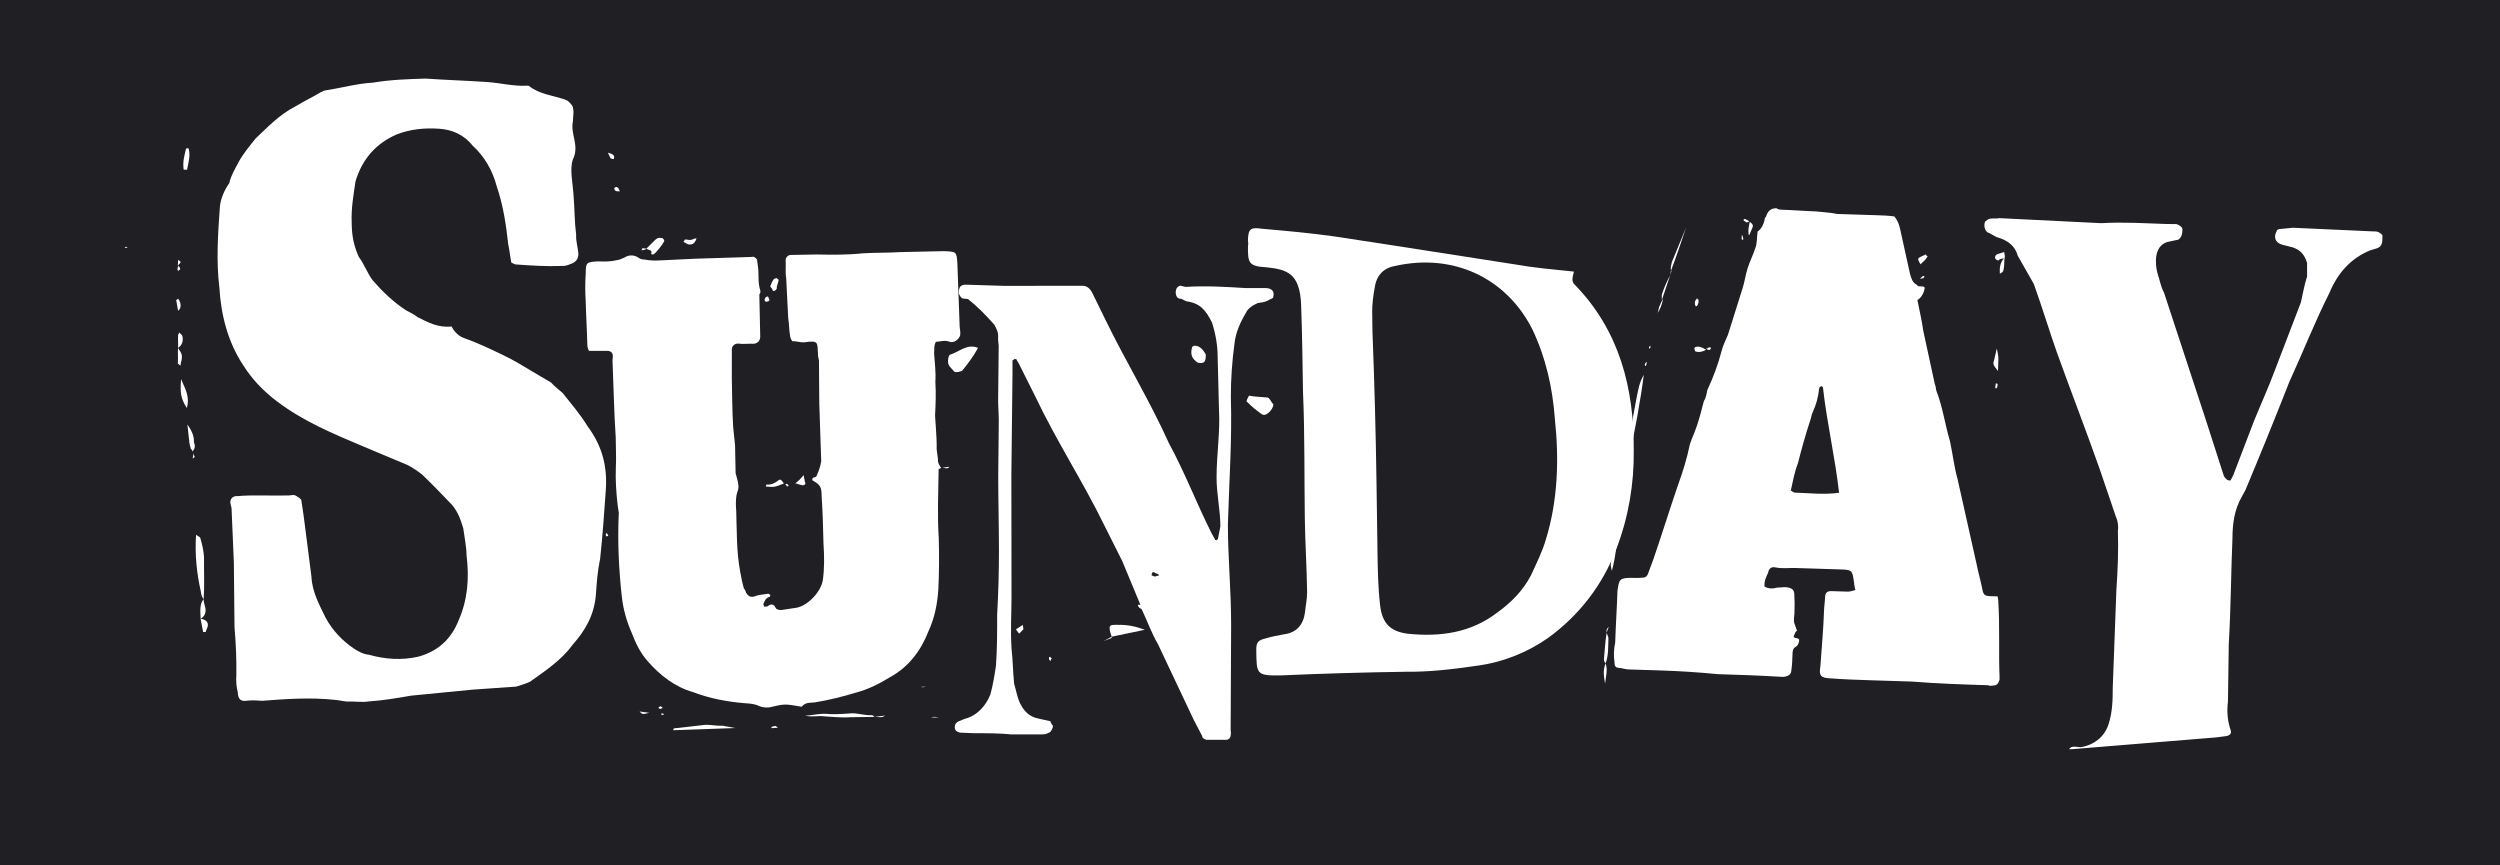
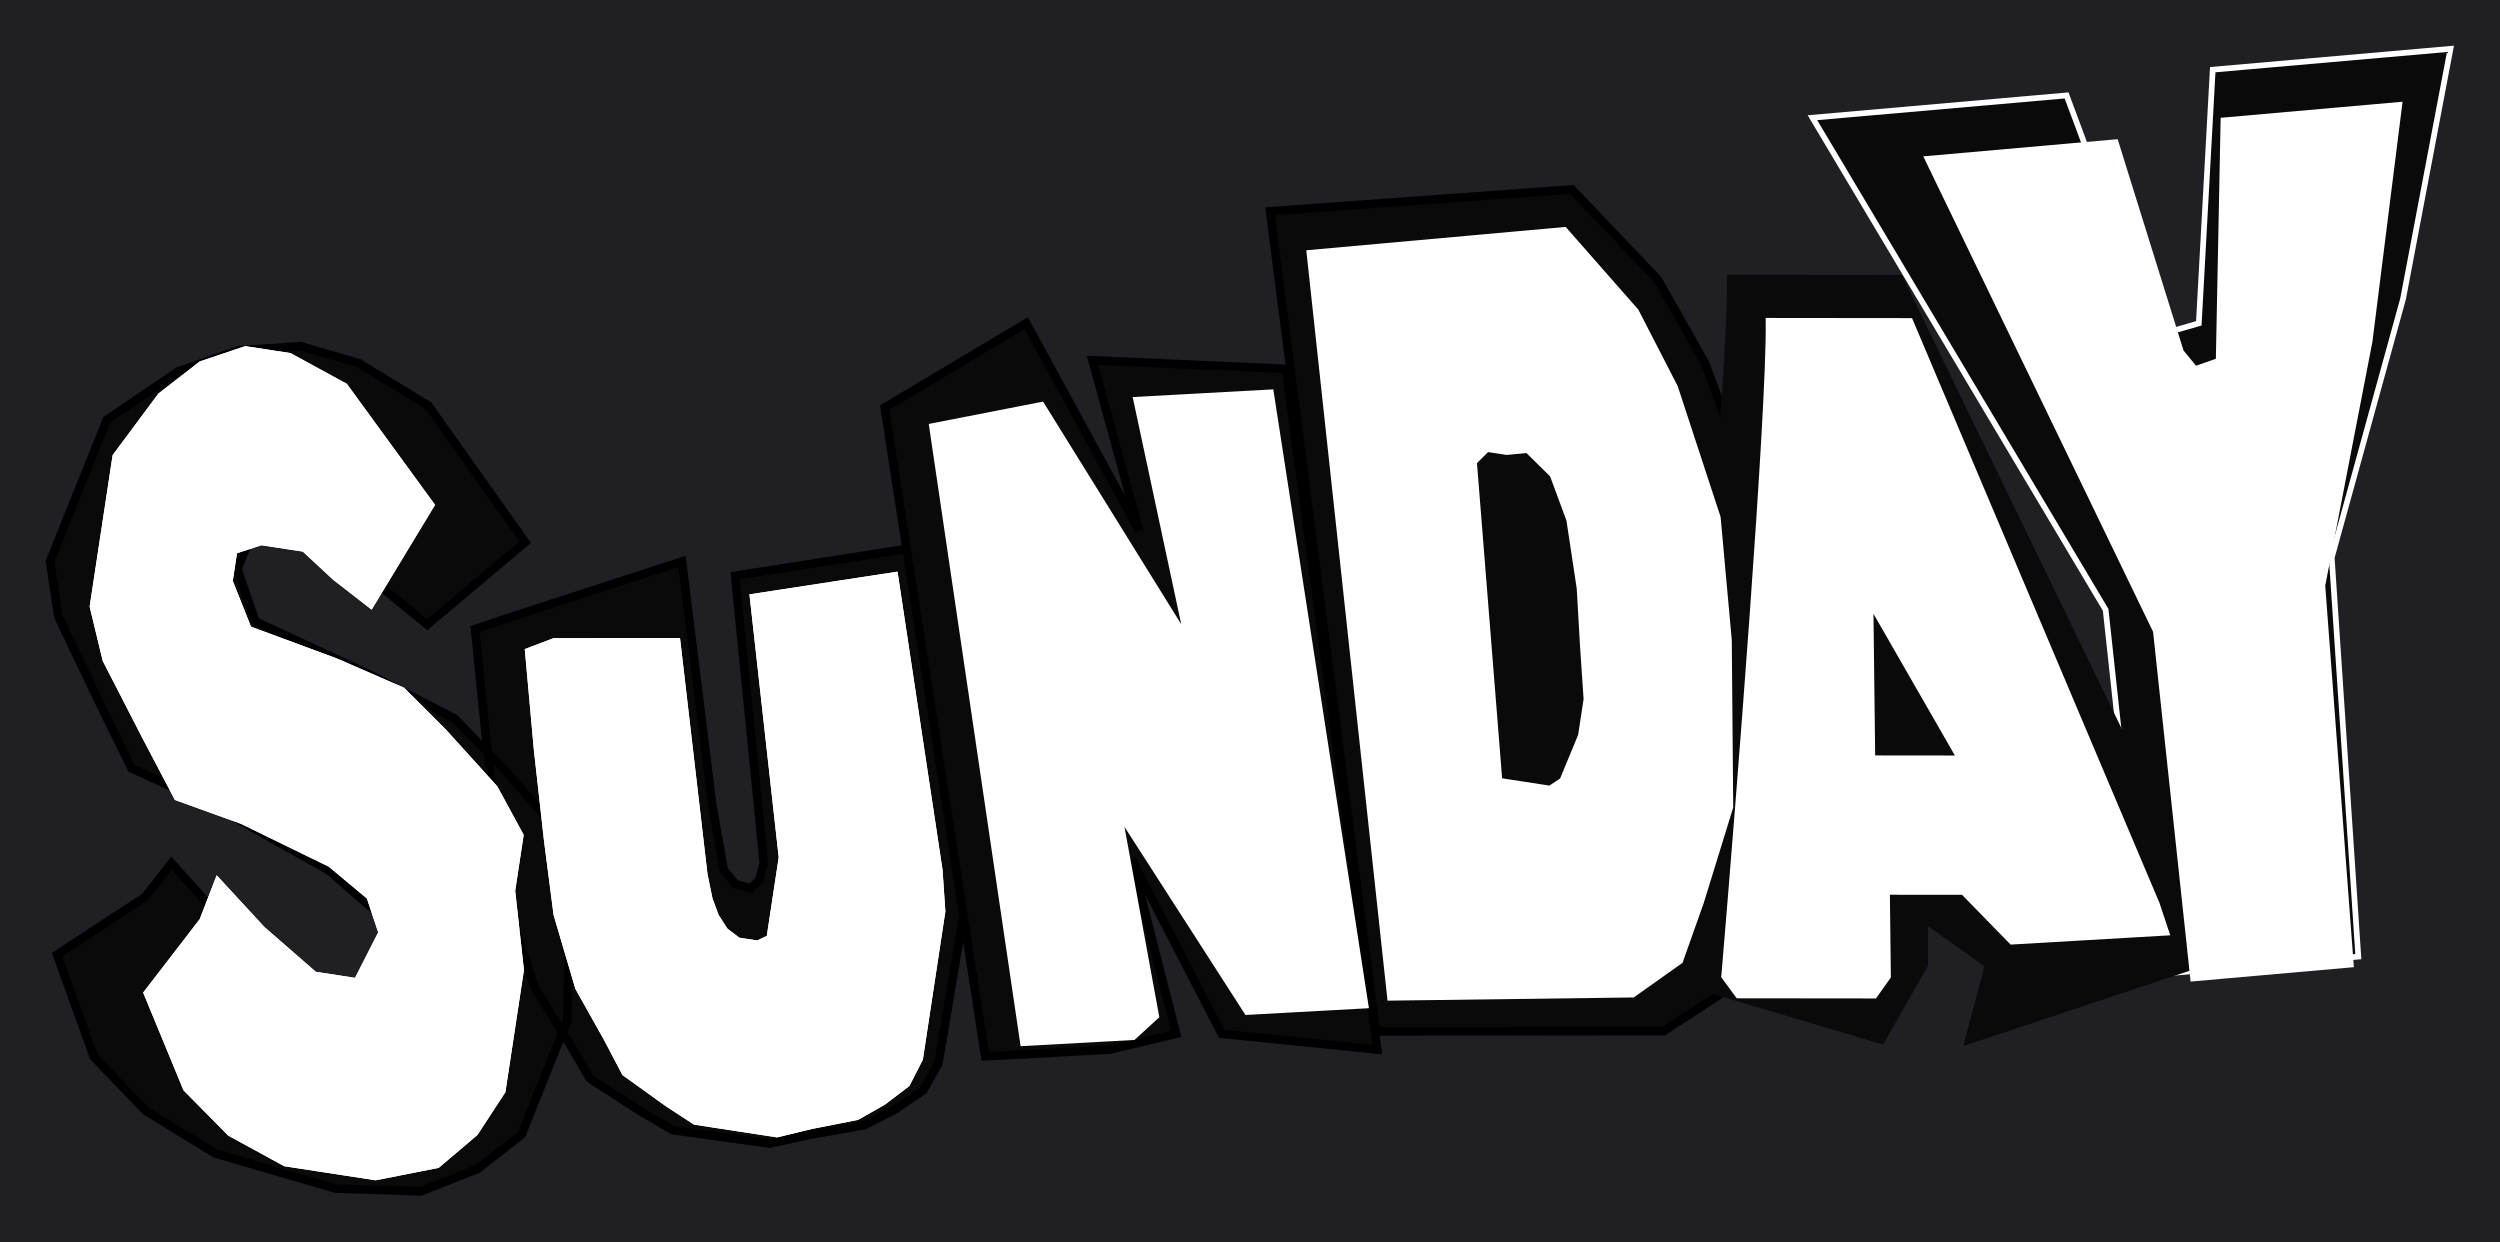
- <svg xmlns="http://www.w3.org/2000/svg" width="868" height="300" viewBox="0 0 868 300" fill="none">
-   <rect width="868" height="300" fill="#E5E5E5" />
+ <svg xmlns="http://www.w3.org/2000/svg" width="876" height="435" viewBox="0 0 876 435" fill="none">
+   <rect width="876" height="435" fill="#E5E5E5" />
  <g id="8 Â· DÃ­as de la semana">
-     <path d="M-1262.07 -2560C-1262.07 -2561.1 -1261.18 -2562 -1260.07 -2562H1414.13C1415.23 -2562 1416.13 -2561.1 1416.13 -2560V378C1416.13 379.105 1415.23 380 1414.13 380H-1260.07C-1261.18 380 -1262.07 379.104 -1262.07 378V-2560Z" fill="#1F1F24" />
-     <path d="M-1260.07 -2562V-2561H1414.13V-2562V-2563H-1260.07V-2562ZM1416.13 -2560H1415.13V378H1416.13H1417.13V-2560H1416.13ZM1414.13 380V379H-1260.07V380V381H1414.13V380ZM-1262.07 378H-1261.07V-2560H-1262.07H-1263.07V378H-1262.07ZM-1260.07 380V379C-1260.62 379 -1261.07 378.552 -1261.07 378H-1262.07H-1263.07C-1263.07 379.657 -1261.73 381 -1260.07 381V380ZM1416.13 378H1415.13C1415.13 378.552 1414.68 379 1414.13 379V380V381C1415.78 381 1417.13 379.657 1417.13 378H1416.13ZM1414.13 -2562V-2561C1414.68 -2561 1415.13 -2560.55 1415.13 -2560H1416.13H1417.13C1417.13 -2561.66 1415.78 -2563 1414.13 -2563V-2562ZM-1260.07 -2562V-2563C-1261.73 -2563 -1263.07 -2561.66 -1263.07 -2560H-1262.07H-1261.07C-1261.07 -2560.55 -1260.62 -2561 -1260.07 -2561V-2562Z" fill="black" fill-opacity="0.1" />
+     <path d="M-2318 -3288.89C-2318 -3289.99 -2317.1 -3290.89 -2316 -3290.89H1580C1581.1 -3290.89 1582 -3289.99 1582 -3288.89V550.111C1582 551.216 1581.1 552.111 1580 552.111H-2316C-2317.1 552.111 -2318 551.216 -2318 550.111V-3288.89Z" fill="#1F1F24" />
+     <path d="M-2316 -3290.89V-3289.89H1580V-3290.89V-3291.89H-2316V-3290.89ZM1582 -3288.89H1581V550.111H1582H1583V-3288.89H1582ZM1580 552.111V551.111H-2316V552.111V553.111H1580V552.111ZM-2318 550.111H-2317V-3288.89H-2318H-2319V550.111H-2318ZM-2316 552.111V551.111C-2316.55 551.111 -2317 550.664 -2317 550.111H-2318H-2319C-2319 551.768 -2317.66 553.111 -2316 553.111V552.111ZM1582 550.111H1581C1581 550.664 1580.55 551.111 1580 551.111V552.111V553.111C1581.66 553.111 1583 551.768 1583 550.111H1582ZM1580 -3290.89V-3289.89C1580.55 -3289.89 1581 -3289.44 1581 -3288.89H1582H1583C1583 -3290.55 1581.66 -3291.89 1580 -3291.89V-3290.89ZM-2316 -3290.89V-3291.89C-2317.66 -3291.89 -2319 -3290.55 -2319 -3288.89H-2318H-2317C-2317 -3289.44 -2316.55 -3289.89 -2316 -3289.89V-3290.89Z" fill="black" fill-opacity="0.1" />
    <g id="dia/en/sunday">
-       <path id="S" d="M169.288 28.489C162.428 28.009 155.249 27.807 147.792 27.285C141.785 27.465 135.778 27.644 129.41 28.698C124.297 28.94 118.186 30.61 112.734 31.428C112.435 31.407 111.797 31.962 111.499 31.941C108.37 33.82 105.581 35.124 102.453 37.003C96.854 39.909 92.962 44.133 88.793 48.037C86.496 50.874 84.2 53.711 82.819 56.312C81.438 58.913 80.078 61.216 79.613 63.581C77.955 65.863 76.532 69.06 76.324 72.043C75.677 81.29 75.031 90.536 76.174 99.907C76.72 109.237 79.056 118.692 84.48 126.865C87.448 131.568 91.352 135.738 96.194 139.373C105.3 146.304 115.788 150.634 125.977 154.944L141.41 161.418C143.435 162.459 144.864 163.458 146.57 164.776C149.941 168.009 152.736 170.902 155.808 174.114C158.624 176.709 159.886 180.094 160.85 183.459C161.238 186.483 161.924 189.528 161.993 192.83C162.942 200.69 162.42 208.146 159.215 215.416C156.668 221.831 152.179 226.014 145.45 227.941C139.658 229.334 133.693 228.917 128.109 227.328C126.319 227.203 124.294 226.162 122.865 225.163C118.856 222.484 115.506 218.953 113.114 214.59C111.02 210.247 108.35 205.564 108.129 200.154L105.413 178.983L104.595 173.53C104.04 172.892 103.465 172.552 102.889 172.212C102.036 171.553 100.801 172.066 100.205 172.024C93.899 172.183 87.934 171.766 82.204 172.264C81.906 172.244 81.309 172.202 81.288 172.5C80.692 172.458 80.033 173.311 79.97 174.206C79.907 175.101 80.442 176.038 80.4 176.634L81.195 195.273L81.42 217.769C81.918 223.498 82.139 228.909 82.062 234.299C81.916 236.387 82.069 238.495 82.54 240.327C82.671 242.734 83.504 243.691 85.932 243.261C87.742 243.088 89.233 243.193 91.023 243.318C99.16 242.688 107.595 242.079 116.224 242.982C117.417 243.065 119.186 243.489 120.379 243.572C122.786 243.441 125.748 243.947 128.176 243.518C132.691 243.234 137.845 242.396 142.701 241.536L164.129 239.438L179.188 238.393C180.721 237.901 182.553 237.429 184.107 236.639C189.469 232.817 195.13 229.017 198.787 223.878C203.338 218.801 206.419 213.321 206.919 206.163C207.19 202.285 207.482 198.109 208.371 193.975C209.211 186.241 209.795 177.889 210.338 170.134C210.922 161.783 209.015 154.756 204.084 148.117C201.394 143.732 198.342 140.222 195.311 136.413C194.181 135.435 192.475 134.117 191.365 132.84L185.032 129.1C181.578 127.06 178.423 125.041 174.649 123.279C170.3 121.176 165.951 119.074 160.687 117.207C158.939 116.485 157.552 114.89 156.761 113.336C152.225 113.918 148.472 111.857 144.997 110.115C143.867 109.137 142.119 108.415 140.967 107.735C136.383 104.717 132.735 101.165 129.406 97.335C127.485 94.803 126.5 91.737 124.579 89.205C122.762 85.181 122.118 81.54 122.112 77.343C121.87 72.231 122.8 67.5 123.411 63.047C125.764 55.119 130.634 49.764 137.745 46.665C142.365 44.89 147.2 44.329 152.569 44.704C157.043 45.017 161.114 46.8 164.145 50.609C168.091 54.182 171.039 59.184 172.453 64.678C174.699 71.129 175.711 78.094 176.445 84.739C176.896 86.869 177.069 88.679 177.498 91.107C178.65 91.787 178.948 91.808 179.246 91.829C184.317 92.183 189.686 92.559 195.096 92.338C195.991 92.4 196.907 92.165 198.142 91.651C199.675 91.159 200.951 90.049 200.799 87.941C200.647 85.832 199.898 83.681 200.044 81.594C199.462 77.057 199.497 72.264 199.172 68.344C198.909 63.531 197.731 58.952 198.876 55.435C201.318 50.511 197.989 46.681 198.899 42.249L199.086 39.565C199.107 39.266 199.17 38.371 198.934 37.456C198.976 36.859 198.144 35.902 197.013 34.923C196.715 34.903 196.139 34.563 196.139 34.563C191.748 33.057 187.274 32.744 183.585 29.788L182.988 29.747C178.472 30.03 173.762 28.802 169.288 28.489ZM211.036 52.989C211.57 53.925 211.549 54.224 211.827 54.543C211.785 55.139 212.68 55.202 212.978 55.223C213.276 55.243 213.36 54.05 213.061 54.029C212.805 53.412 211.91 53.35 211.036 52.989ZM65.471 51.502C65.471 51.502 65.471 51.502 64.875 51.46L64.555 51.738C64.111 53.805 63.369 55.851 63.757 58.875L64.055 58.896C64.353 58.917 64.95 58.959 64.95 58.959C65.436 56.295 66.199 53.951 65.471 51.502ZM214.676 65.232C214.378 65.212 214.121 64.594 213.483 65.149C213.185 65.128 213.122 66.023 213.996 66.384L215.189 66.467C215.21 66.169 214.655 65.531 214.676 65.232ZM43.9 85.662C43.602 85.641 43.282 85.918 43.282 85.918C43.56 86.237 43.879 85.96 44.475 86.001C43.879 85.96 43.9 85.662 43.9 85.662ZM61.865 90.215L61.719 92.303C62.059 91.727 62.676 91.47 62.718 90.874L61.865 90.215ZM62.017 92.323C61.698 92.601 61.677 92.899 61.636 93.496C61.615 93.794 61.615 93.794 61.892 94.113C61.913 93.815 62.53 93.558 62.53 93.558C62.593 92.663 61.996 92.622 62.017 92.323ZM61.821 103.7L61.183 104.254L61.828 107.896C63.083 107.085 62.931 104.976 61.821 103.7ZM62.201 115.416C62.18 115.714 61.84 116.29 61.84 116.29C61.736 117.781 61.909 119.591 61.825 120.784C63.081 119.973 63.782 118.523 63.31 116.692C63.331 116.394 62.478 115.735 62.201 115.416ZM61.825 120.784C61.679 122.872 61.873 124.385 61.748 126.174C61.727 126.472 62.622 126.535 62.581 127.132C63.448 123.296 63.448 123.296 61.825 120.784ZM62.864 131.647C62.531 136.42 62.704 138.23 64.86 141.678C66.047 137.565 64.147 134.734 62.864 131.647ZM65.795 154.032L66.266 155.864C66.266 155.864 66.842 156.204 66.8 156.8C67.778 155.67 67.841 154.775 67.328 153.54C67.453 151.75 66.704 149.6 65.061 147.387L65.795 154.032ZM66.932 159.207C66.932 159.207 67.549 158.951 67.591 158.354C67.015 158.014 67.057 157.418 67.099 156.821L66.932 159.207ZM68.079 185.664C67.599 192.524 68.333 199.169 69.706 205.26C69.9 206.772 70.156 207.39 70.711 208.028C71.045 203.255 70.782 198.441 70.838 193.35C70.686 191.241 70.236 189.112 69.508 186.663C69.23 186.344 68.932 186.323 68.079 185.664ZM70.711 208.028C69.733 209.158 69.65 210.351 69.566 211.545C69.483 212.738 69.698 213.952 69.635 214.846C71.508 213.778 71.633 211.989 71.141 210.456C70.905 209.54 70.67 208.624 70.711 208.028ZM70.515 219.404L71.41 219.466C71.452 218.87 72.111 218.017 72.174 217.122C72.278 215.631 70.828 214.93 69.635 214.846L70.515 219.404Z" fill="white" />
-       <path id="U" d="M229.698 82.66C228.805 82.499 228.366 82.528 227.531 83.245L224.427 86.319C225.129 86.933 226.652 86.612 226.095 88.193C226.095 88.193 226.549 88.383 226.768 88.369C227.632 88.091 230.268 84.608 230.649 83.7C230.635 83.481 230.357 82.617 229.698 82.66ZM241.833 82.738C240.955 82.796 240.326 83.279 239.667 83.323C238.788 83.381 238.32 82.971 237.676 83.234C237.676 83.234 237.705 83.673 237.28 83.922C237.968 84.317 238.905 85.138 239.988 84.845C240.647 84.802 241.482 84.084 241.833 82.738ZM223.095 86.186C222.875 86.201 223.109 86.406 222.699 86.874C223.578 86.816 224.017 86.787 224.427 86.319L223.095 86.186ZM216.696 89.478C215.833 89.756 215.203 90.239 214.325 90.297C211.938 90.896 209.948 90.808 207.518 90.748C203.785 90.996 203.345 91.025 203.373 94.773C203.153 98.096 203.137 101.184 203.356 104.478C203.471 109.543 203.806 114.594 203.921 119.659C203.965 120.317 204.009 120.976 204.506 121.825L211.123 121.828C212.235 121.974 212.718 122.604 212.777 123.482C212.82 124.141 212.644 124.814 212.659 125.034C213.037 134.052 213.195 143.084 213.777 151.867C213.791 155.395 214.009 158.689 213.818 162.451C213.655 166.652 213.946 171.044 214.472 175.641L214.852 178.042C214.38 187.557 214.816 197.453 215.911 207.305C216.421 211.682 217.577 215.796 219.39 219.866C220.721 223.307 222.272 226.733 225.125 229.852C229.179 234.435 234.301 238.506 240.595 240.294C246.479 242.551 252.729 243.68 258.717 244.165C260.488 244.268 262.04 244.386 263.635 245.162C264.996 245.733 266.094 245.661 267.192 245.588C272.404 244.36 272.404 244.36 277.981 245.313C277.995 245.533 278.64 245.27 278.625 245.05C279.87 243.865 281.202 243.997 282.739 243.895C287.541 243.135 292.313 241.937 297.071 240.518C301.405 239.349 305.036 237.564 309.062 235.091C315.446 231.58 319.708 226.004 322.345 219.213C324.469 214.661 325.466 209.742 325.79 204.648C326.07 198.895 326.116 192.937 325.942 186.994C325.418 179.089 325.772 171.125 325.892 162.957C325.877 162.737 326.536 162.694 326.741 162.46C326.244 161.61 325.526 160.776 325.659 159.444L325.206 155.945C325.265 153.515 325.105 151.099 324.945 148.684C324.843 147.147 324.741 145.61 324.654 144.292C324.845 140.53 325.022 136.548 324.76 132.596C324.981 129.273 324.543 125.994 324.324 122.7C324.471 121.587 324.149 120.065 324.94 118.689C326.477 118.587 327.985 118.046 329.566 118.603C331.162 119.379 333.036 117.711 333.388 116.364C333.534 115.252 333.257 114.388 333.198 113.51L332.401 91.507C332.124 87.335 332.124 87.335 327.483 87.202C322.418 87.317 317.573 87.418 312.508 87.534C308.336 87.81 303.695 87.677 299.523 87.954C294.048 88.538 288.749 88.448 283.45 88.358L274.417 88.516C273.539 88.575 272.719 89.511 272.777 90.39C272.908 92.366 272.615 94.591 272.966 96.552L273.664 110.401C274.029 112.582 273.926 114.354 274.276 116.315C274.32 116.974 274.598 117.838 275.081 118.467C276.398 118.38 277.76 118.951 279.297 118.85C284.538 118.061 283.718 118.997 284.023 123.609L284.345 125.131L284.457 140.121L285.124 160.147C284.816 162.153 284.244 163.514 283.482 165.329C282.867 166.031 281.945 165.431 282.033 166.748C284.784 168.33 285.267 168.96 285.266 172.268L285.31 172.927C285.659 178.197 285.789 183.482 285.905 188.547C286.211 193.158 286.268 197.345 285.666 201.575C284.845 205.82 280.291 210.313 276.587 211L271.346 211.788C270.687 211.832 269.575 211.685 269.311 211.041C268.551 209.548 267.672 209.606 266.413 210.572L265.315 210.644L265.037 209.781C265.418 208.873 265.77 207.527 267.293 207.205L267.468 206.532L266.781 206.136L263.941 206.545C263.282 206.589 262.638 206.852 261.774 207.13C260.69 207.422 259.783 207.042 259.037 205.768C259.022 205.548 258.759 204.904 258.276 204.274C257.706 202.327 257.37 200.585 257.019 198.623C255.675 191.655 255.853 184.365 255.621 177.543C255.504 175.786 255.388 174.03 255.696 172.024C255.843 170.912 256.648 169.756 256.327 168.233C256.239 166.915 255.713 165.627 255.406 164.324L255.218 154.853C255.073 152.657 254.693 150.256 254.562 148.28C254.183 142.571 254.244 136.832 254.085 131.108C254.086 127.8 254.101 124.711 254.102 121.403C254.03 120.305 254.85 119.368 256.167 119.281C258.173 119.589 259.915 119.253 261.906 119.341C263.209 119.034 263.824 118.332 263.956 117C263.855 112.154 263.74 107.089 263.639 102.244C264.049 101.776 264.02 101.336 263.991 100.897C263.172 98.525 263.436 95.861 263.276 93.446L262.838 90.167C262.823 89.947 262.121 89.332 261.667 89.142L260.349 89.229L241.421 89.823L229.329 90.404C227.353 90.535 225.362 90.447 223.796 90.11C222.918 90.168 222.01 89.787 221.542 89.377C219.932 88.381 218.175 88.498 216.696 89.478ZM269.657 96.551C269.438 96.566 268.574 96.844 268.588 97.063C267.973 97.766 267.812 98.659 267.417 99.347C267.68 99.991 268.134 100.181 268.148 100.401C268.177 100.84 268.411 101.045 268.631 101.031C269.07 101.001 269.275 100.767 269.685 100.299C269.612 99.201 270.213 98.279 270.36 97.166L269.657 96.551ZM266.552 102.933C265.893 102.977 265.278 103.679 265.556 104.543C265.775 104.528 265.804 104.967 266.229 104.719C267.107 104.66 267.298 104.207 267.049 103.782C267.034 103.563 266.552 102.933 266.552 102.933ZM279.047 164.962C277.817 166.366 277.407 166.835 276.148 167.8L278.621 168.519C279.5 168.46 279.91 167.992 279.412 167.143C279.369 166.484 279.105 165.84 279.047 164.962ZM270.131 166.876C268.872 167.842 267.803 168.354 266.032 168.251C266.032 168.251 266.061 168.69 265.856 168.924C268.96 169.159 268.96 169.159 272.18 167.843C271.215 166.584 270.966 166.159 270.131 166.876ZM272.634 168.034L273.117 168.663C273.132 168.883 273.351 168.868 273.351 168.868C273.79 168.839 273.776 168.619 273.776 168.619C273.776 168.619 273.747 168.18 273.073 168.004L272.634 168.034ZM326.741 162.46C327.824 162.167 328.995 163.192 329.581 162.051L326.741 162.46ZM210.282 185.623C210.311 186.062 210.531 186.048 210.545 186.267C210.765 186.253 211.189 186.004 211.189 186.004C211.16 185.565 210.706 185.374 210.677 184.935L210.282 185.623ZM207.28 186.925L206.593 186.529C206.373 186.544 205.948 186.793 205.948 186.793C205.743 187.027 205.787 187.686 205.802 187.905L206.065 188.549C206.724 188.506 207.368 188.242 207.558 187.789L207.28 186.925ZM229.453 245.224C229.234 245.238 229.014 245.253 228.604 245.721C228.838 245.926 228.853 246.146 229.292 246.117C229.512 246.102 229.717 245.868 230.156 245.839C229.922 245.634 229.453 245.224 229.453 245.224ZM222.075 247.037C223.026 248.076 223.026 248.076 225.412 247.477L222.075 247.037ZM229.833 247.625C229.614 247.639 229.628 247.859 229.628 247.859C229.657 248.298 229.877 248.284 229.877 248.284C230.536 248.24 230.506 247.801 230.506 247.801C230.287 247.815 229.848 247.844 229.833 247.625ZM319.645 238.359C320.553 238.74 320.553 238.74 321.402 238.243C320.758 238.506 320.318 238.535 319.645 238.359ZM235.028 252.794C234.589 252.823 233.696 252.662 233.754 253.54L255.318 252.772L250.853 251.965C248.438 252.125 246.183 251.392 244.002 251.758L235.028 252.794ZM286.529 247.834C284.099 247.775 281.713 248.374 279.517 248.52C281.303 248.842 283.059 248.726 284.816 248.609C288.359 248.815 291.696 249.256 295.209 249.023L303.583 248.908C303.349 248.703 303.1 248.279 302.661 248.308C300.026 248.483 297.303 247.34 294.683 247.734C292.048 247.909 289.193 248.098 286.529 247.834ZM269.166 252.073C268.507 252.117 268.083 252.366 267.863 252.38L267.892 252.82L270.088 252.674C269.62 252.264 269.386 252.059 269.166 252.073ZM303.583 248.908C304.9 248.821 306.042 249.407 307.301 248.441L303.583 248.908ZM323.228 249.149C324.326 249.076 325.204 249.018 326.112 249.399C325.204 249.018 324.736 248.608 323.228 249.149Z" fill="white" />
-       <path id="N" d="M348.678 99.255L335.21 98.837C334.124 98.839 333.256 99.274 333.04 100.36C332.607 101.664 333.043 102.75 334.13 103.617L336.085 103.832C339.129 106.218 342.173 109.255 345.219 112.727C346.089 114.246 346.743 115.548 346.528 117.721L346.748 120.11L346.554 139.007C346.557 141.397 346.777 143.568 346.78 145.958L346.586 165.29C346.597 173.978 346.824 182.666 346.835 191.137C346.844 198.74 346.635 205.691 346.21 213.511C346.217 219.158 346.225 225.457 345.797 231.105C345.367 234.147 344.72 238.057 343.855 241.099C342.339 245.011 339.302 248.49 334.959 249.581L332.788 250.453C331.92 250.888 331.486 251.54 331.487 252.409C331.489 253.495 331.924 253.929 333.227 254.362L338.224 254.573C342.35 254.568 346.912 254.562 351.257 254.992L361.683 254.979C362.334 254.978 363.203 254.977 364.288 254.324C364.723 254.324 365.59 253.019 365.589 251.933C365.154 251.499 364.719 250.848 364.718 250.414L360.807 249.55C357.331 248.902 355.374 246.95 353.849 243.476C353.196 241.957 352.758 239.568 352.104 237.397C351.664 233.053 351.659 228.926 351.221 225.451C350.778 218.718 351.206 213.07 351.198 207.205L351.147 164.85L351.538 129.661L351.533 125.1C351.967 125.099 351.967 124.665 352.184 124.665C352.618 124.664 353.053 124.664 353.053 125.098L353.706 126.183L359.15 137.037C366.989 153.535 375.911 166.992 383.533 182.621L389.629 194.778L395.947 209.975L395.078 209.976C395.079 210.627 395.514 211.061 396.383 211.495C398.343 215.619 399.869 219.962 402.045 223.651L414.458 249.919L417.289 255.346C417.507 256.431 417.942 256.431 418.811 256.864L425.979 256.855C426.413 256.855 427.281 256.202 427.28 255.333C427.497 254.464 427.279 253.813 427.278 253.378L427.451 216.887C427.436 204.723 426.336 193.647 426.322 182.135C426.739 167.364 427.807 152.81 427.354 137.823C427.347 131.524 427.774 125.441 428.635 119.141C429.065 115.448 430.581 111.971 432.532 108.71C433.182 107.189 434.701 106.101 436.655 105.23C437.741 105.012 439.261 105.01 440.563 104.139C441.214 103.704 442.083 103.703 442.082 103.051C442.514 101.096 441.645 100.228 439.689 100.013L432.521 100.022C425.787 99.596 418.619 99.17 411.669 99.613L409.713 99.181C408.411 99.617 408.195 100.703 408.196 101.789C408.415 103.092 408.85 103.743 410.153 103.742L411.892 104.609C416.672 105.254 418.629 107.641 420.807 111.983C422.115 116.108 422.771 120.017 422.776 124.144L423.233 142.389C423.677 149.991 422.383 157.812 422.393 165.849C422.4 171.714 423.71 177.142 423.717 182.79L422.853 187.135C422.853 187.135 422.419 187.57 422.202 187.57C422.202 187.57 421.768 187.571 421.767 187.136L420.679 185.183C415.453 174.763 411.313 163.908 405.87 153.923C399.336 139.377 390.848 125.486 383.88 111.159L379.307 101.825C378.436 100.088 377.349 99.22 375.829 99.222L348.678 99.255ZM339.581 120.77C335.669 119.254 333.284 122.081 329.809 123.171C329.158 123.607 329.16 125.127 329.161 125.561C329.163 127.082 330.249 127.732 331.337 129.034C331.772 129.468 333.726 129.031 334.16 128.596C336.112 126.205 338.064 123.596 339.581 120.77ZM414.735 120.027C414.3 120.028 413.866 120.462 413.867 120.68C413.218 123.07 413.871 124.589 415.828 125.89C416.697 126.106 417.349 126.106 417.783 125.888C418.651 125.452 418.649 124.149 418.648 123.063C417.777 121.544 416.69 120.025 414.735 120.027ZM433.653 137.381C433.653 137.381 432.786 138.902 432.787 139.337C434.744 141.289 436.048 142.374 438.222 143.891C439.744 144.758 442.13 141.932 442.128 140.411C441.258 139.544 441.039 138.458 440.17 138.024C438.215 137.81 436.043 137.812 433.653 137.381ZM401.364 199.108C401.798 199.107 402.451 199.541 402.451 199.758L400.931 200.194L399.844 199.761C399.844 199.109 400.059 198.023 401.364 199.108ZM355.339 218.495L355.12 216.975L352.733 218.499L353.821 220.018L355.339 218.495ZM387.484 216.936C385.095 216.939 384.661 217.156 385.969 221.065L397.478 218.661C392.915 216.929 390.091 216.933 387.484 216.936ZM385.969 221.499L385.969 221.065L383.147 222.588L385.969 221.499ZM364.691 228.041C364.691 228.041 364.039 228.042 364.257 228.476C364.04 228.476 364.258 229.128 364.693 229.562C364.692 229.127 365.126 228.909 365.126 228.475C365.126 228.475 364.691 228.476 364.691 228.041Z" fill="white" />
-       <path id="D" d="M438.191 79.424C434.076 78.834 433.437 79.492 433.277 83.384C433.286 84.032 433.512 84.677 433.305 85.329C433.175 91.382 433.623 92.456 439.679 92.802C446.822 93.564 451.378 94.795 451.755 106.028C452.114 115.964 452.259 126.12 452.402 136.059C453.044 150.746 452.823 165.445 453.03 179.922C453.154 188.565 453.707 196.985 453.828 205.412C453.865 208.005 453.254 210.607 453.069 212.771C452.482 217.102 449.927 219.732 445.827 220.223C443.673 220.686 441.731 220.93 439.58 221.609C436.78 222.298 436.141 222.955 436.182 225.764C436.299 233.975 436.092 234.626 444.519 234.505C459.206 233.863 473.68 233.439 487.941 233.235C496.371 233.33 504.569 232.348 512.764 231.15C521.824 229.94 530.204 226.578 537.48 221.503C548.388 213.567 556.45 203.077 561.24 190.474C565.407 179.608 567.401 167.909 567.233 156.241C567.359 134.844 562.317 114.817 546.744 98.832C545.429 97.554 546.059 96.248 546.463 94.297C539.104 93.538 532.613 92.983 525.896 91.782C505.319 88.619 484.307 85.246 463.299 82.089C455.069 80.911 446.63 80.167 438.191 79.424ZM484.194 92.38C504.443 87.767 522.936 96.363 532.055 114.386C536.735 124.261 539.044 134.601 539.847 145.396C541.345 159.422 540.901 173.692 536.771 187.151C535.537 191.491 533.435 195.627 531.549 199.76C528.815 204.986 524.768 209.15 519.848 212.679C510.656 219.726 500.087 221.174 488.832 220.039C482.77 219.261 479.921 216.493 479.183 210.236C478.445 203.979 478.355 197.713 478.259 191.015L477.924 167.679C477.674 150.177 477.21 132.894 476.527 115.398L476.428 108.484C476.388 105.675 476.776 102.644 477.378 99.393C477.974 95.711 480.314 93.084 484.194 92.38Z" fill="white" />
-       <path id="A" d="M616.809 72.313C615.285 72.265 614.175 72.884 613.473 74.387C613.235 75.034 613.228 75.251 612.779 75.673C612.499 77.626 611.565 79.558 610.231 80.388C609.937 82.776 610.093 84.743 609.391 86.247C608.662 88.622 607.504 90.765 606.775 93.139C606.052 95.296 605.751 97.903 605.029 100.059L599.937 116.247C599.229 117.968 598.302 119.683 597.805 121.629C596.564 126.385 594.894 130.91 592.789 135.42C592.53 136.72 592.264 138.238 591.576 139.306C590.833 142.116 590.083 145.144 589.122 147.947C588.399 150.104 587.466 152.036 586.744 154.193C585.714 159.174 584.255 163.924 582.585 168.448C579.703 176.858 577.031 185.493 574.148 193.903L572.24 199.074C571.994 199.938 571.32 200.571 570.449 200.543C568.918 200.712 567.611 200.671 566.087 200.622C562.378 200.723 562.147 201.151 561.587 205.057C561.4 210.937 560.989 217.027 560.795 223.125C560.283 225.506 560.214 227.684 560.574 230.093C560.532 231.4 561.172 231.856 562.043 231.884C563.132 231.918 564.207 232.389 565.296 232.423L576.402 232.776C583.152 232.99 589.678 233.415 596.415 234.065C603.819 234.3 610.788 234.521 618.185 234.974L619.274 235.009C620.805 234.839 621.915 234.22 621.963 232.696C622.243 230.743 622.298 229.001 622.354 227.259C622.388 226.17 622.416 225.299 623.308 224.673C624.192 224.265 624.663 223.19 624.697 222.102C624.275 221.652 624.275 221.652 624.058 221.645C622.54 221.379 622.547 221.161 623.242 219.876C623.249 219.658 623.48 219.229 623.923 219.025L622.924 216.16C622.748 214.846 622.993 213.982 623.021 213.111C623.09 210.933 623.145 209.191 622.996 207.007C623.066 204.829 622.433 204.155 620.045 203.861C619.173 203.833 618.296 204.024 617.207 203.989C615.668 204.376 614.137 204.546 612.641 203.626C612.478 201.877 613.18 200.373 613.881 198.87C614.148 197.352 615.039 196.727 616.339 196.986C618.721 197.498 621.13 197.138 623.525 197.214L639.422 197.719C643.124 197.836 643.11 198.272 643.653 201.777C643.836 202.873 643.809 203.744 644.21 204.846C642.889 205.24 642.229 205.437 641.358 205.41L635.914 205.237C634.389 205.188 633.715 205.821 633.667 207.345C633.619 208.87 633.352 210.387 633.297 212.129C633.09 218.662 632.454 224.964 632.029 231.49C631.496 234.525 632.122 235.416 635.606 235.527C640.172 235.89 644.745 236.035 649.319 236.18L663.909 236.643C672.823 237.362 681.316 237.632 690.245 237.915C690.673 238.147 691.327 238.168 692.205 237.978C693.293 238.012 693.75 237.373 694.227 236.08L694.254 235.209C693.878 226.478 694.379 217.556 693.791 208.6C693.812 207.947 693.601 207.722 693.622 207.069L691.226 206.993C689.266 206.93 688.62 206.692 688.254 204.501C687.69 201.649 686.902 199.008 686.339 196.156L679.657 166.298C678.482 162.119 677.974 157.525 677.023 153.135C675.25 147.194 674.558 141.504 672.343 135.766C672.139 135.324 672.173 134.235 671.766 133.35L667.773 114.912C667.237 111.19 666.47 107.895 665.716 104.166C666.826 103.547 667.514 102.479 667.991 101.186C668.482 99.458 668.482 99.458 666.086 99.382C665.869 99.375 665.454 98.708 665.236 98.701C663.95 98.006 663.563 96.468 663.169 95.148C662.211 90.975 661.268 86.368 660.31 82.196C659.733 79.779 659.591 77.377 657.701 75.137C655.53 74.85 653.57 74.788 651.392 74.719L637.891 74.29C635.509 73.779 633.114 73.703 630.507 73.402C626.588 73.278 622.675 72.936 618.32 72.797C618.102 72.79 617.448 72.77 616.809 72.313ZM606.436 76.344C606.014 75.894 605.361 75.874 605.34 76.527L606.408 77.215C606.626 77.222 607.068 77.018 607.286 77.025C607.082 76.582 606.653 76.351 606.436 76.344ZM607.504 77.032C606.985 79.631 606.985 79.631 607.141 81.598L607.359 81.605L608.537 78.808C608.783 77.944 608.143 77.488 607.504 77.032ZM696.128 80.063C695.685 80.267 695.467 80.26 695.454 80.695C695.236 80.689 695.447 80.913 695.447 80.913L695.664 80.92C696.107 80.716 696.121 80.281 696.128 80.063ZM580.466 90.996C580.214 92.078 579.969 92.942 580.152 94.038C582.053 89.085 583.743 83.907 585.427 78.947L580.466 90.996ZM604.739 81.74L604.697 83.046C604.697 83.046 604.908 83.271 605.126 83.278C605.133 83.06 605.568 83.074 605.146 82.624C605.153 82.407 605.16 82.189 604.956 81.746L604.739 81.74ZM693.469 88.262C692.809 88.459 692.339 89.534 692.979 89.99C693.4 90.44 693.829 90.671 694.285 90.032L695.823 89.645C694.468 91.127 694.195 92.863 694.344 95.047C695.229 94.639 695.678 94.218 695.713 93.129C695.965 92.047 695.789 90.733 696.055 89.216L696.062 88.998C696.083 88.345 695.872 88.12 695.893 87.467L693.469 88.262ZM666.847 89.161C665.737 89.779 665.737 89.779 666.764 91.774C667.887 90.72 668.554 90.305 669.249 89.019C669.249 89.019 669.256 88.801 668.82 88.787C668.834 88.352 668.617 88.345 668.617 88.345L666.847 89.161ZM668.164 95.742C667.721 95.946 667.51 95.721 667.504 95.939L666.605 96.782C667.04 96.796 667.483 96.592 667.701 96.599C668.143 96.395 668.157 95.96 668.164 95.742ZM580.152 94.038L579.886 95.556L580.37 94.045L580.152 94.038ZM579.886 95.556C578.728 97.699 577.787 99.849 577.065 102.006C576.827 102.652 577.03 103.094 576.996 104.183L579.886 95.556ZM588.994 103.91C588.32 104.543 588.292 105.414 588.7 106.299L589.135 106.312C589.816 105.462 589.844 104.591 589.647 103.931C589.647 103.931 589.212 103.917 589.225 103.482L588.994 103.91ZM577.445 103.762C576.764 104.612 576.512 105.694 576.049 106.551C575.803 107.415 575.776 108.286 575.319 108.926C576.457 107.436 576.941 105.925 577.445 103.762ZM692.294 125.282C691.824 126.357 692.239 127.024 693.708 128.815L693.839 124.677C693.881 123.371 693.48 122.268 693.304 120.954L692.294 125.282ZM588.237 120.889C588.441 121.331 588.42 121.985 588.638 121.992C589.931 122.469 591.251 122.075 592.361 121.456C591.292 120.768 590.007 120.073 588.686 120.467L588.237 120.889ZM572.558 120.391L572.537 121.045L572.979 120.841C572.993 120.405 573 120.187 573.225 119.976L572.558 120.391ZM593.259 120.612C593.035 120.823 592.81 121.034 592.374 121.02C592.796 121.47 593.014 121.477 593.667 121.497C593.899 121.069 594.341 120.865 593.913 120.633L593.259 120.612ZM571.738 125.597C571.289 126.019 570.84 126.44 571.255 127.107C571.697 126.903 571.718 126.25 571.738 125.597ZM693.134 133.156C692.923 132.932 692.916 133.149 692.91 133.367C692.889 134.02 692.433 134.66 693.079 134.898C693.528 134.477 693.542 134.041 693.563 133.388C693.563 133.388 693.57 133.17 693.134 133.156ZM570.722 130.142C569.108 132.925 568.814 135.313 568.303 137.695C566.229 148.092 565.62 153.523 565.959 156.585C567.179 152.482 569.834 137.526 570.722 130.142ZM632.288 134.059C632.716 134.29 632.934 134.297 632.927 134.515C634.282 146.765 637.168 158.846 638.523 171.096C633.269 171.801 628.057 171.2 623.266 171.048C622.613 171.027 622.409 170.584 621.762 170.346C622.526 166.882 623.059 163.848 624.244 160.833C625.492 155.859 626.965 150.674 628.655 145.496C628.893 144.85 628.921 143.979 629.384 143.122C630.556 140.543 631.292 137.951 631.607 134.909C631.621 134.473 632.063 134.269 632.288 134.059ZM565.427 159.62C565.427 159.62 565.195 160.049 565.188 160.267L565.399 160.491C565.406 160.273 565.413 160.056 565.848 160.07C565.862 159.634 565.427 159.62 565.427 159.62ZM564.362 165.69C564.818 165.051 565.05 164.622 564.417 163.948L564.362 165.69ZM564.362 165.69C564.314 167.214 563.401 168.493 564.006 170.038C564.027 169.385 564.265 168.739 564.722 168.099C564.749 167.228 564.988 166.582 564.362 165.69ZM564.006 170.038C563.564 170.242 563.543 170.896 563.304 171.542L563.515 171.767C563.951 171.781 563.951 171.781 563.958 171.563L564.006 170.038ZM562.281 176.305C562.24 177.612 561.784 178.251 561.77 178.687C562.219 178.265 562.893 177.633 562.281 176.305ZM561.77 178.687C561.728 179.993 561.469 181.293 561.441 182.164C562.122 181.314 562.817 180.028 561.77 178.687ZM561.441 182.164C559.99 186.696 559.837 191.487 559.257 196.046C559.236 196.699 559.44 197.142 559.623 198.237C561.096 193.052 561.248 188.262 562.053 183.491C562.067 183.056 561.638 182.824 561.441 182.164ZM558.572 217.605C557.449 218.659 557.864 219.326 557.857 219.544L558.572 217.605ZM557.857 219.544C557.325 222.579 557.235 225.41 556.92 228.451C556.899 229.105 556.872 229.976 557.518 230.214C558.472 227.629 558.351 224.573 558.441 221.742C558.469 220.871 557.836 220.197 557.857 219.544ZM557.518 230.214C556.578 232.364 556.734 234.331 557.29 237.401C557.598 234.577 558.089 232.848 557.701 231.31C557.715 230.875 557.504 230.65 557.518 230.214Z" fill="white" />
-       <path id="Y" d="M694.199 75.741C693.257 75.974 691.845 75.734 690.667 75.966C690.432 75.966 689.96 76.435 689.252 76.904C688.542 78.315 689.242 80.671 690.654 80.91L693.24 82.329C696.768 83.28 699.587 85.171 700.519 88.704L706.142 98.606C708.946 106.382 711.512 114.863 714.082 122.167C718.988 135.833 724.131 149.029 729.037 162.931L734.642 179.423C735.344 180.838 735.574 182.957 735.334 184.369C735.552 190.96 735.298 197.786 734.808 204.846L733.539 238.975C733.529 242.741 733.517 246.978 732.093 251.447C730.669 255.916 726.895 258.73 722.42 259.424C721.243 259.421 719.127 258.709 718.417 260.12L719.358 260.122L769.508 256.021L773.04 255.559C774.218 255.327 774.926 254.623 774.458 253.445C773.525 250.617 773.062 247.556 773.544 243.556L773.833 223.548C774.574 210.839 774.606 198.834 775.109 186.83C775.123 181.651 775.842 176.945 778.208 172.715L779.627 170.129C784.839 157.667 789.816 145.44 794.793 132.743C799.529 122.398 803.796 111.582 808.766 101.708C811.609 94.89 816.095 89.723 822.929 86.917L825.285 86.217C827.17 85.516 827.174 84.104 827.18 81.985C827.181 81.279 826.476 81.042 825.771 80.569C825.301 80.332 824.359 80.33 823.653 80.328L796.115 79.076L791.406 79.534C791.171 79.534 790.464 79.767 790.463 80.238C789.28 82.353 789.981 84.239 792.333 84.951L796.097 85.903C798.684 86.851 800.092 88.267 801.026 91.33L801.013 96.038C800.064 98.86 799.585 101.919 798.87 104.977L789.862 128.492C787.49 134.841 784.886 140.484 782.516 146.362L775.404 164.939L774.457 166.82C773.987 166.818 773.28 166.817 773.046 166.345C772.576 166.108 772.107 165.401 771.874 164.459L765.805 145.611L751.33 101.553C750.159 99.431 749.929 97.312 749.228 95.427C748.762 93.778 748.53 92.365 748.535 90.482C748.542 87.893 749.493 84.6 753.025 83.903L756.323 83.206C757.266 82.502 757.74 81.562 757.745 79.679C757.747 78.973 757.042 78.265 755.631 77.79L752.336 77.781C744.568 77.525 737.508 77.035 729.503 77.484L694.199 75.741Z" fill="white" />
+       <g id="Vector 20">
+         <path d="M149.712 218.842L184.017 189.988L150.102 142.169L125.742 127.273L105.38 121.323L83.587 122.73L62.418 130.151L37.414 147.143L27.653 171.506L17.544 196.74L20.422 216.049L34.435 245.417L46.119 269.243L75.597 282.718L115.201 304.984L132.076 319.636L135.689 333.328L120.573 348.35L100.211 342.399L77.942 322.283L60.095 302.488L50.794 314.349L19.974 334.502L32.904 370.357L51.1 389.283L75.46 404.178L95.822 410.128L117.541 416.476L147.479 417.449L167.291 409.631L182.719 397.617L191.783 374.993L197.098 361.725L198.755 357.591L199.362 329.58L206.683 311.308L197.328 293.022L176.454 269.426L170.984 263.805L159.267 251.767L129.129 236.155L89.488 217.766L83.197 199.403L87.38 188.962L101.34 188.182L121.702 194.132L134.854 206.724L149.712 218.842Z" fill="#0A0A0A" />
+         <path d="M149.712 218.842L184.017 189.988L150.102 142.169L125.742 127.273L105.38 121.323L83.587 122.73L62.418 130.151L37.414 147.143L27.653 171.506L17.544 196.74L20.422 216.049L34.435 245.417L46.119 269.243L75.597 282.718L115.201 304.984L132.076 319.636L135.689 333.328L120.573 348.35L100.211 342.399L77.942 322.283L60.095 302.488L50.794 314.349L19.974 334.502L32.904 370.357L51.1 389.283L75.46 404.178L95.822 410.128L117.541 416.476L147.479 417.449L167.291 409.631L182.719 397.617L191.783 374.993L197.098 361.725L198.755 357.591L199.362 329.58L206.683 311.308L197.328 293.022L176.454 269.426L170.984 263.805L159.267 251.767L129.129 236.155L89.488 217.766L83.197 199.403L87.38 188.962L101.34 188.182L121.702 194.132L134.854 206.724L149.712 218.842Z" fill="#0A0A0A" />
+         <path d="M198.755 357.591L197.098 361.725L199.003 364.776L206.682 377.909L224.53 389.433L235.789 396.021L255.132 398.698L269.638 400.706L283.765 397.632L302.894 394.245L313.726 388.703L323.517 382.011L328.803 372.685L331.459 356.958L333.119 347.129L334.778 337.3L336.604 326.488L338.098 317.642L336.961 302.397L318.453 192.206L257.593 201.75L266.093 286.75L267.593 302.397L266.093 308.272L263.093 311.308L257.593 309.75L253.593 304.75L249.593 282.25L238.97 196.74L176.966 216.88L166.465 220.456L170.161 257.179L170.984 263.805L176.454 269.426L197.328 293.022L206.683 311.308L199.362 329.58L198.755 357.591Z" fill="#0A0A0A" />
+         <path d="M197.098 361.725L198.755 357.591L199.362 329.58L206.683 311.308L197.328 293.022L176.454 269.426L170.984 263.805M197.098 361.725L199.003 364.776L206.682 377.909L224.53 389.433L235.789 396.021L255.132 398.698L269.638 400.706L283.765 397.632L302.894 394.245L313.726 388.703L323.517 382.011L328.803 372.685L331.459 356.958L333.119 347.129L334.778 337.3L336.604 326.488L338.098 317.642L336.961 302.397L318.453 192.206L257.593 201.75L266.093 286.75L267.593 302.397L266.093 308.272L263.093 311.308L257.593 309.75L253.593 304.75L249.593 282.25L238.97 196.74L176.966 216.88L166.465 220.456L170.161 257.179L170.984 263.805M197.098 361.725L187.318 346.059L178.336 318.663L174.355 290.953L170.984 263.805M197.098 361.725L191.783 374.993L182.719 397.617L167.291 409.631L147.479 417.449L117.541 416.476L95.822 410.128L75.46 404.178L51.1 389.283L32.904 370.357L19.974 334.502L50.794 314.349L60.095 302.488L77.942 322.283L100.211 342.399L120.573 348.35L135.689 333.328L132.076 319.636L115.201 304.984L75.597 282.718L46.119 269.243L34.435 245.417L20.422 216.049L17.544 196.74L27.653 171.506L37.414 147.143L62.418 130.151L83.587 122.73L105.38 121.323L125.742 127.273L150.102 142.169L184.017 189.988L149.712 218.842L134.854 206.724L121.702 194.132L101.34 188.182L87.38 188.962L83.197 199.403L89.488 217.766L129.129 236.155L159.267 251.767L170.984 263.805" stroke="black" stroke-width="3" />
+       </g>
+       <path id="Vector 18" fill-rule="evenodd" clip-rule="evenodd" d="M445.034 74.028L482.042 361.402L582.927 361.29L602.283 348.714L610.709 326.181L622.518 289.664L621.161 225.242L615.955 177.839L597.519 127.376L580.855 97.9L550.807 66.377L445.034 74.028Z" fill="#0A0A0A" stroke="black" stroke-width="3" />
+       <path id="Vector 11" d="M482.593 367.766L428.093 362.25L396.593 301.25L412.093 362.25L388.951 367.766L345.215 370.145L309.995 142.81L359.593 113.25L399.093 185.75L382.822 126.25L450.593 129.25L482.593 367.766Z" fill="#0A0A0A" stroke="black" stroke-width="3" />
+       <path id="Vector 15" d="M635.079 41.243L724.126 33.438L752.737 110.311L759.215 116.547L770.462 113.294L775.344 24.413L858.646 17.112L842.027 104.753L817.033 195.396L826.352 335.196L751.668 341.742L737.818 213.679L635.079 41.243Z" fill="#0A0A0A" stroke="white" stroke-width="2" />
+       <path id="Vector 17" fill-rule="evenodd" clip-rule="evenodd" d="M606.641 97.773C607.041 130.906 594.041 271.705 587.492 337.962L593.084 344.595L659.093 364.25L674.093 337.962L674.093 321.593L697.093 337.962L690.093 364.25L769.072 337.962L769.072 311.649L665.438 97.836L606.641 97.773Z" fill="#0A0A0A" stroke="#0A0A0A" stroke-width="3" />
+       <g id="Vector 30">
+         <path d="M129.817 211.404L150.641 176.982L120.515 135.656L101.307 125.172L86.064 122.825L70.722 127.988L56.574 138.979L40.892 160.081L36.985 185.82L32.939 212.478L37.401 231.038L51.049 257.599L62.346 279.093L85.021 287.288L116.004 302.407L129.852 313.947L134.135 326.836L125.248 344.282L110.005 341.934L91.634 325.935L76.452 309.487L71.31 322.805L51.882 348.035L65.569 381.186L80.891 396.716L100.099 407.199L115.342 409.547L131.601 412.051L153.041 407.827L166.173 396.679L175.658 382.148L179.285 358.247L182.076 339.863L179.009 312.11L181.938 292.807L172.993 276.377L155.18 256.701L140.735 242.248L117.323 232.057L86.797 220.772L80.023 203.736L81.697 192.705L91.541 189.518L106.784 191.865L117.723 202.016L129.817 211.404Z" fill="white" />
+         <path d="M236.936 225.078L246.417 306.499L248.21 315.241L250.421 321.226L253.788 326.448L258.451 329.988L265.564 331.084L270.048 328.952L271.582 318.841L272.838 310.568L274.373 300.456L264.255 209.53L313.232 202.021L328.789 305.073L329.745 319.331L328.489 327.604L326.955 337.716L325.559 346.907L324.164 356.1L321.932 370.808L317.488 379.53L309.258 385.789L300.152 390.971L284.072 394.14L272.196 397.014L260.002 395.136L243.743 392.633L234.278 386.471L219.275 375.694L212.82 363.411L202.997 345.907L195.447 320.286L192.1 294.371L188.575 262.785L185.468 228.441L194.295 225.097L236.936 225.078Z" fill="white" />
+         <path d="M129.817 211.404L150.641 176.982L120.515 135.656L101.307 125.172L86.064 122.825L70.722 127.988L56.574 138.979L40.892 160.081L36.985 185.82L32.939 212.478L37.401 231.038L51.049 257.599L62.346 279.093L85.021 287.288L116.004 302.407L129.852 313.947L134.135 326.836L125.248 344.282L110.005 341.934L91.634 325.935L76.452 309.487L71.31 322.805L51.882 348.035L65.569 381.186L80.891 396.716L100.099 407.199L115.342 409.547L131.601 412.051L153.041 407.827L166.173 396.679L175.658 382.148L179.285 358.247L182.076 339.863L179.009 312.11L181.938 292.807L172.993 276.377L155.18 256.701L140.735 242.248L117.323 232.057L86.797 220.772L80.023 203.736L81.697 192.705L91.541 189.518L106.784 191.865L117.723 202.016L129.817 211.404Z" fill="white" />
+         <path d="M236.936 225.078L246.417 306.499L248.21 315.241L250.421 321.226L253.788 326.448L258.451 329.988L265.564 331.084L270.048 328.952L271.582 318.841L272.838 310.568L274.373 300.456L264.255 209.53L313.232 202.021L328.789 305.073L329.745 319.331L328.489 327.604L326.955 337.716L325.559 346.907L324.164 356.1L321.932 370.808L317.488 379.53L309.258 385.789L300.152 390.971L284.072 394.14L272.196 397.014L260.002 395.136L243.743 392.633L234.278 386.471L219.275 375.694L212.82 363.411L202.997 345.907L195.447 320.286L192.1 294.371L188.575 262.785L185.468 228.441L194.295 225.097L236.936 225.078Z" fill="white" />
+         <path d="M129.817 211.404L150.641 176.982L120.515 135.656L101.307 125.172L86.064 122.825L70.722 127.988L56.574 138.979L40.892 160.081L36.985 185.82L32.939 212.478L37.401 231.038L51.049 257.599L62.346 279.093L85.021 287.288L116.004 302.407L129.852 313.947L134.135 326.836L125.248 344.282L110.005 341.934L91.634 325.935L76.452 309.487L71.31 322.805L51.882 348.035L65.569 381.186L80.891 396.716L100.099 407.199L115.342 409.547L131.601 412.051L153.041 407.827L166.173 396.679L175.658 382.148L179.285 358.247L182.076 339.863L179.009 312.11L181.938 292.807L172.993 276.377L155.18 256.701L140.735 242.248L117.323 232.057L86.797 220.772L80.023 203.736L81.697 192.705L91.541 189.518L106.784 191.865L117.723 202.016L129.817 211.404Z" stroke="white" stroke-width="3" />
+         <path d="M236.936 225.078L246.417 306.499L248.21 315.241L250.421 321.226L253.788 326.448L258.451 329.988L265.564 331.084L270.048 328.952L271.582 318.841L272.838 310.568L274.373 300.456L264.255 209.53L313.232 202.021L328.789 305.073L329.745 319.331L328.489 327.604L326.955 337.716L325.559 346.907L324.164 356.1L321.932 370.808L317.488 379.53L309.258 385.789L300.152 390.971L284.072 394.14L272.196 397.014L260.002 395.136L243.743 392.633L234.278 386.471L219.275 375.694L212.82 363.411L202.997 345.907L195.447 320.286L192.1 294.371L188.575 262.785L185.468 228.441L194.295 225.097L236.936 225.078Z" stroke="white" stroke-width="3" />
+         <path d="M129.817 211.404L150.641 176.982L120.515 135.656L101.307 125.172L86.064 122.825L70.722 127.988L56.574 138.979L40.892 160.081L36.985 185.82L32.939 212.478L37.401 231.038L51.049 257.599L62.346 279.093L85.021 287.288L116.004 302.407L129.852 313.947L134.135 326.836L125.248 344.282L110.005 341.934L91.634 325.935L76.452 309.487L71.31 322.805L51.882 348.035L65.569 381.186L80.891 396.716L100.099 407.199L115.342 409.547L131.601 412.051L153.041 407.827L166.173 396.679L175.658 382.148L179.285 358.247L182.076 339.863L179.009 312.11L181.938 292.807L172.993 276.377L155.18 256.701L140.735 242.248L117.323 232.057L86.797 220.772L80.023 203.736L81.697 192.705L91.541 189.518L106.784 191.865L117.723 202.016L129.817 211.404Z" stroke="white" stroke-width="3" />
+         <path d="M236.936 225.078L246.417 306.499L248.21 315.241L250.421 321.226L253.788 326.448L258.451 329.988L265.564 331.084L270.048 328.952L271.582 318.841L272.838 310.568L274.373 300.456L264.255 209.53L313.232 202.021L328.789 305.073L329.745 319.331L328.489 327.604L326.955 337.716L325.559 346.907L324.164 356.1L321.932 370.808L317.488 379.53L309.258 385.789L300.152 390.971L284.072 394.14L272.196 397.014L260.002 395.136L243.743 392.633L234.278 386.471L219.275 375.694L212.82 363.411L202.997 345.907L195.447 320.286L192.1 294.371L188.575 262.785L185.468 228.441L194.295 225.097L236.936 225.078Z" stroke="white" stroke-width="3" />
+       </g>
+       <path id="Vector 31" fill-rule="evenodd" clip-rule="evenodd" d="M459.377 89.052L487.534 349.112L571.976 348.013L588.302 336.425L595.575 315.922L605.818 282.713L605.313 224.345L601.421 181.439L586.485 135.891L572.827 109.344L547.985 81.073L459.377 89.052ZM515.98 161.699L524.943 274.019L543.243 276.837L547.867 273.788L554.444 257.878L556.396 245.017L555.118 226.017L553.98 206.098L550.349 182.035L544.447 166.083L535.395 157.168L528 157.91L520.883 156.814L515.98 161.699Z" fill="white" stroke="white" stroke-width="3" />
+       <path id="Vector 32" d="M477.934 351.869L437.194 354.101L391.167 282.525L404.602 355.887L396.926 362.924L358.902 365.007L327.123 149.747L364.769 142.392L417.172 226.85L398.718 140.532L444.89 138.002L477.934 351.869Z" fill="white" stroke="white" stroke-width="3" />
+       <path id="Vector 33" d="M675.447 55.654L741.312 49.839L764.212 123.289L769.153 129.322L777.422 126.436L779.098 42.19L840.714 36.75L830.307 119.61L813.755 205.169L823.725 337.983L768.483 342.86L755.41 221.102L675.447 55.654Z" fill="white" stroke="white" stroke-width="2" />
+       <path id="Vector 34" fill-rule="evenodd" clip-rule="evenodd" d="M620.206 112.913C620.585 144.511 609.999 278.79 604.66 341.98L609.308 348.304L656.56 348.355L661.057 342.04L660.754 316.762L660.697 312.022L688.134 312.051L705.109 329.448L758.419 326.345L755.257 316.863L668.982 112.965L620.206 112.913ZM655.575 266.2L654.894 209.323L687.585 266.234L655.575 266.2Z" fill="white" stroke="white" stroke-width="3" />
    </g>
  </g>
</svg>
